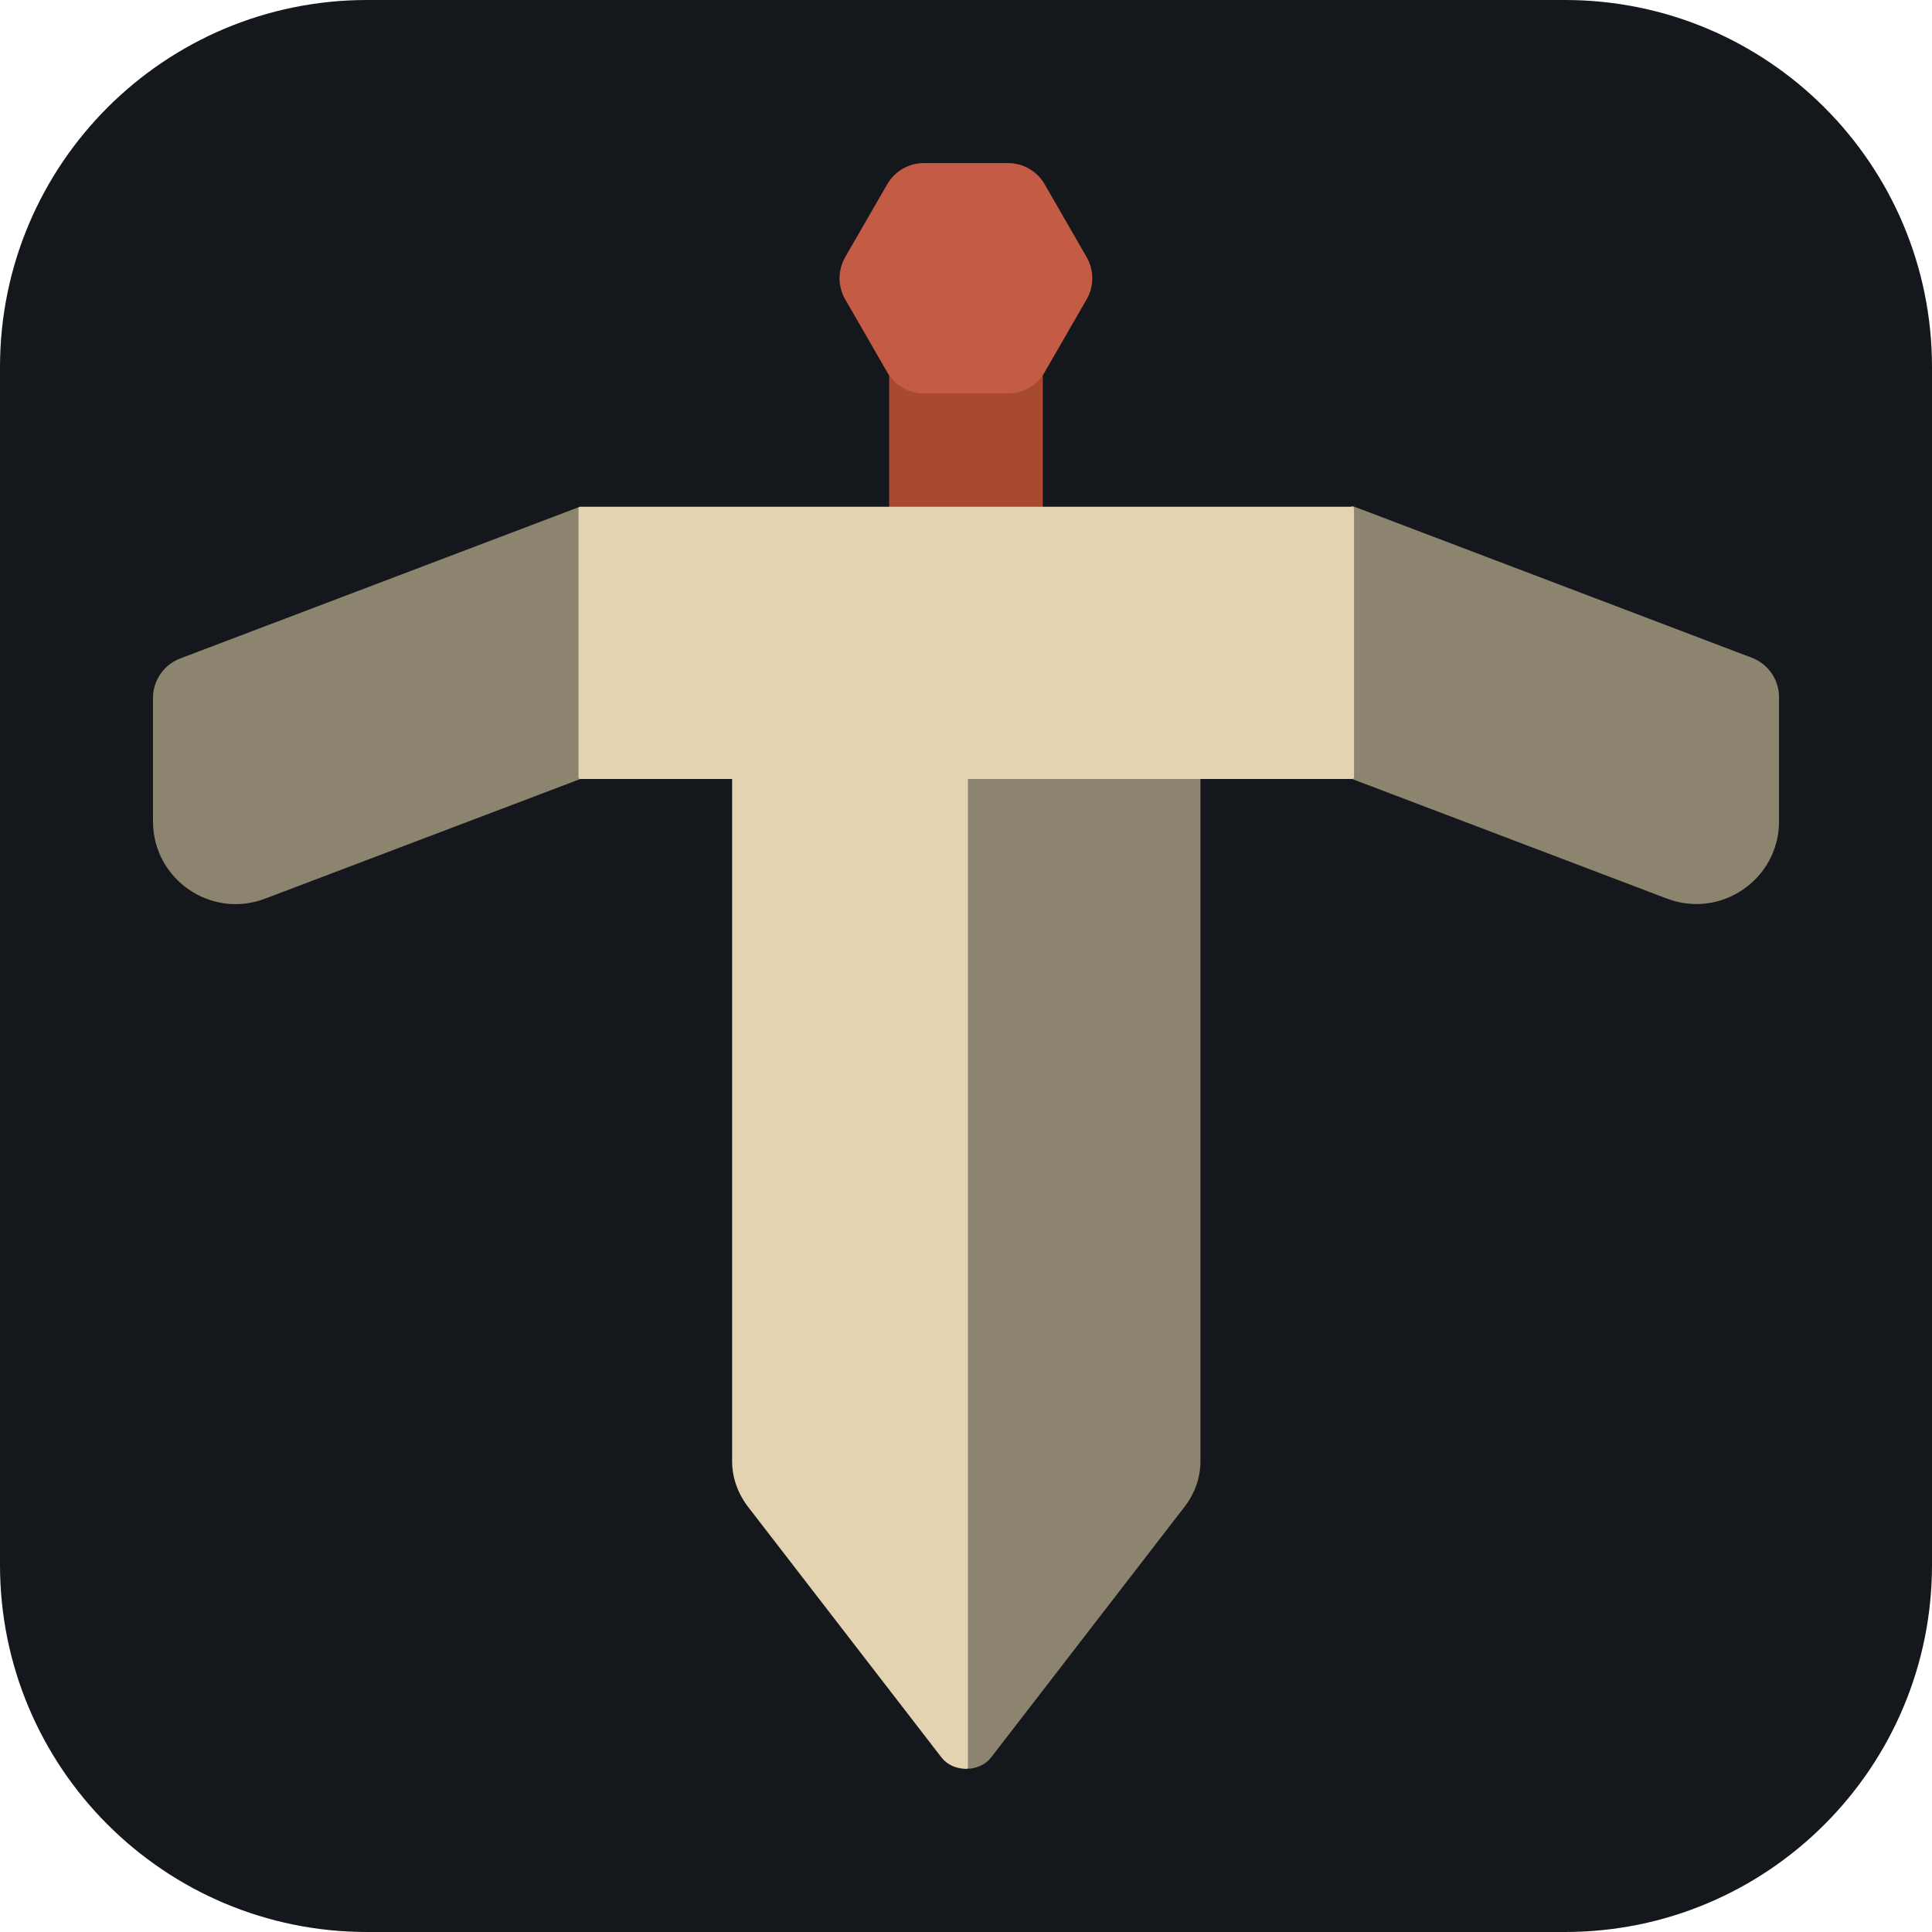
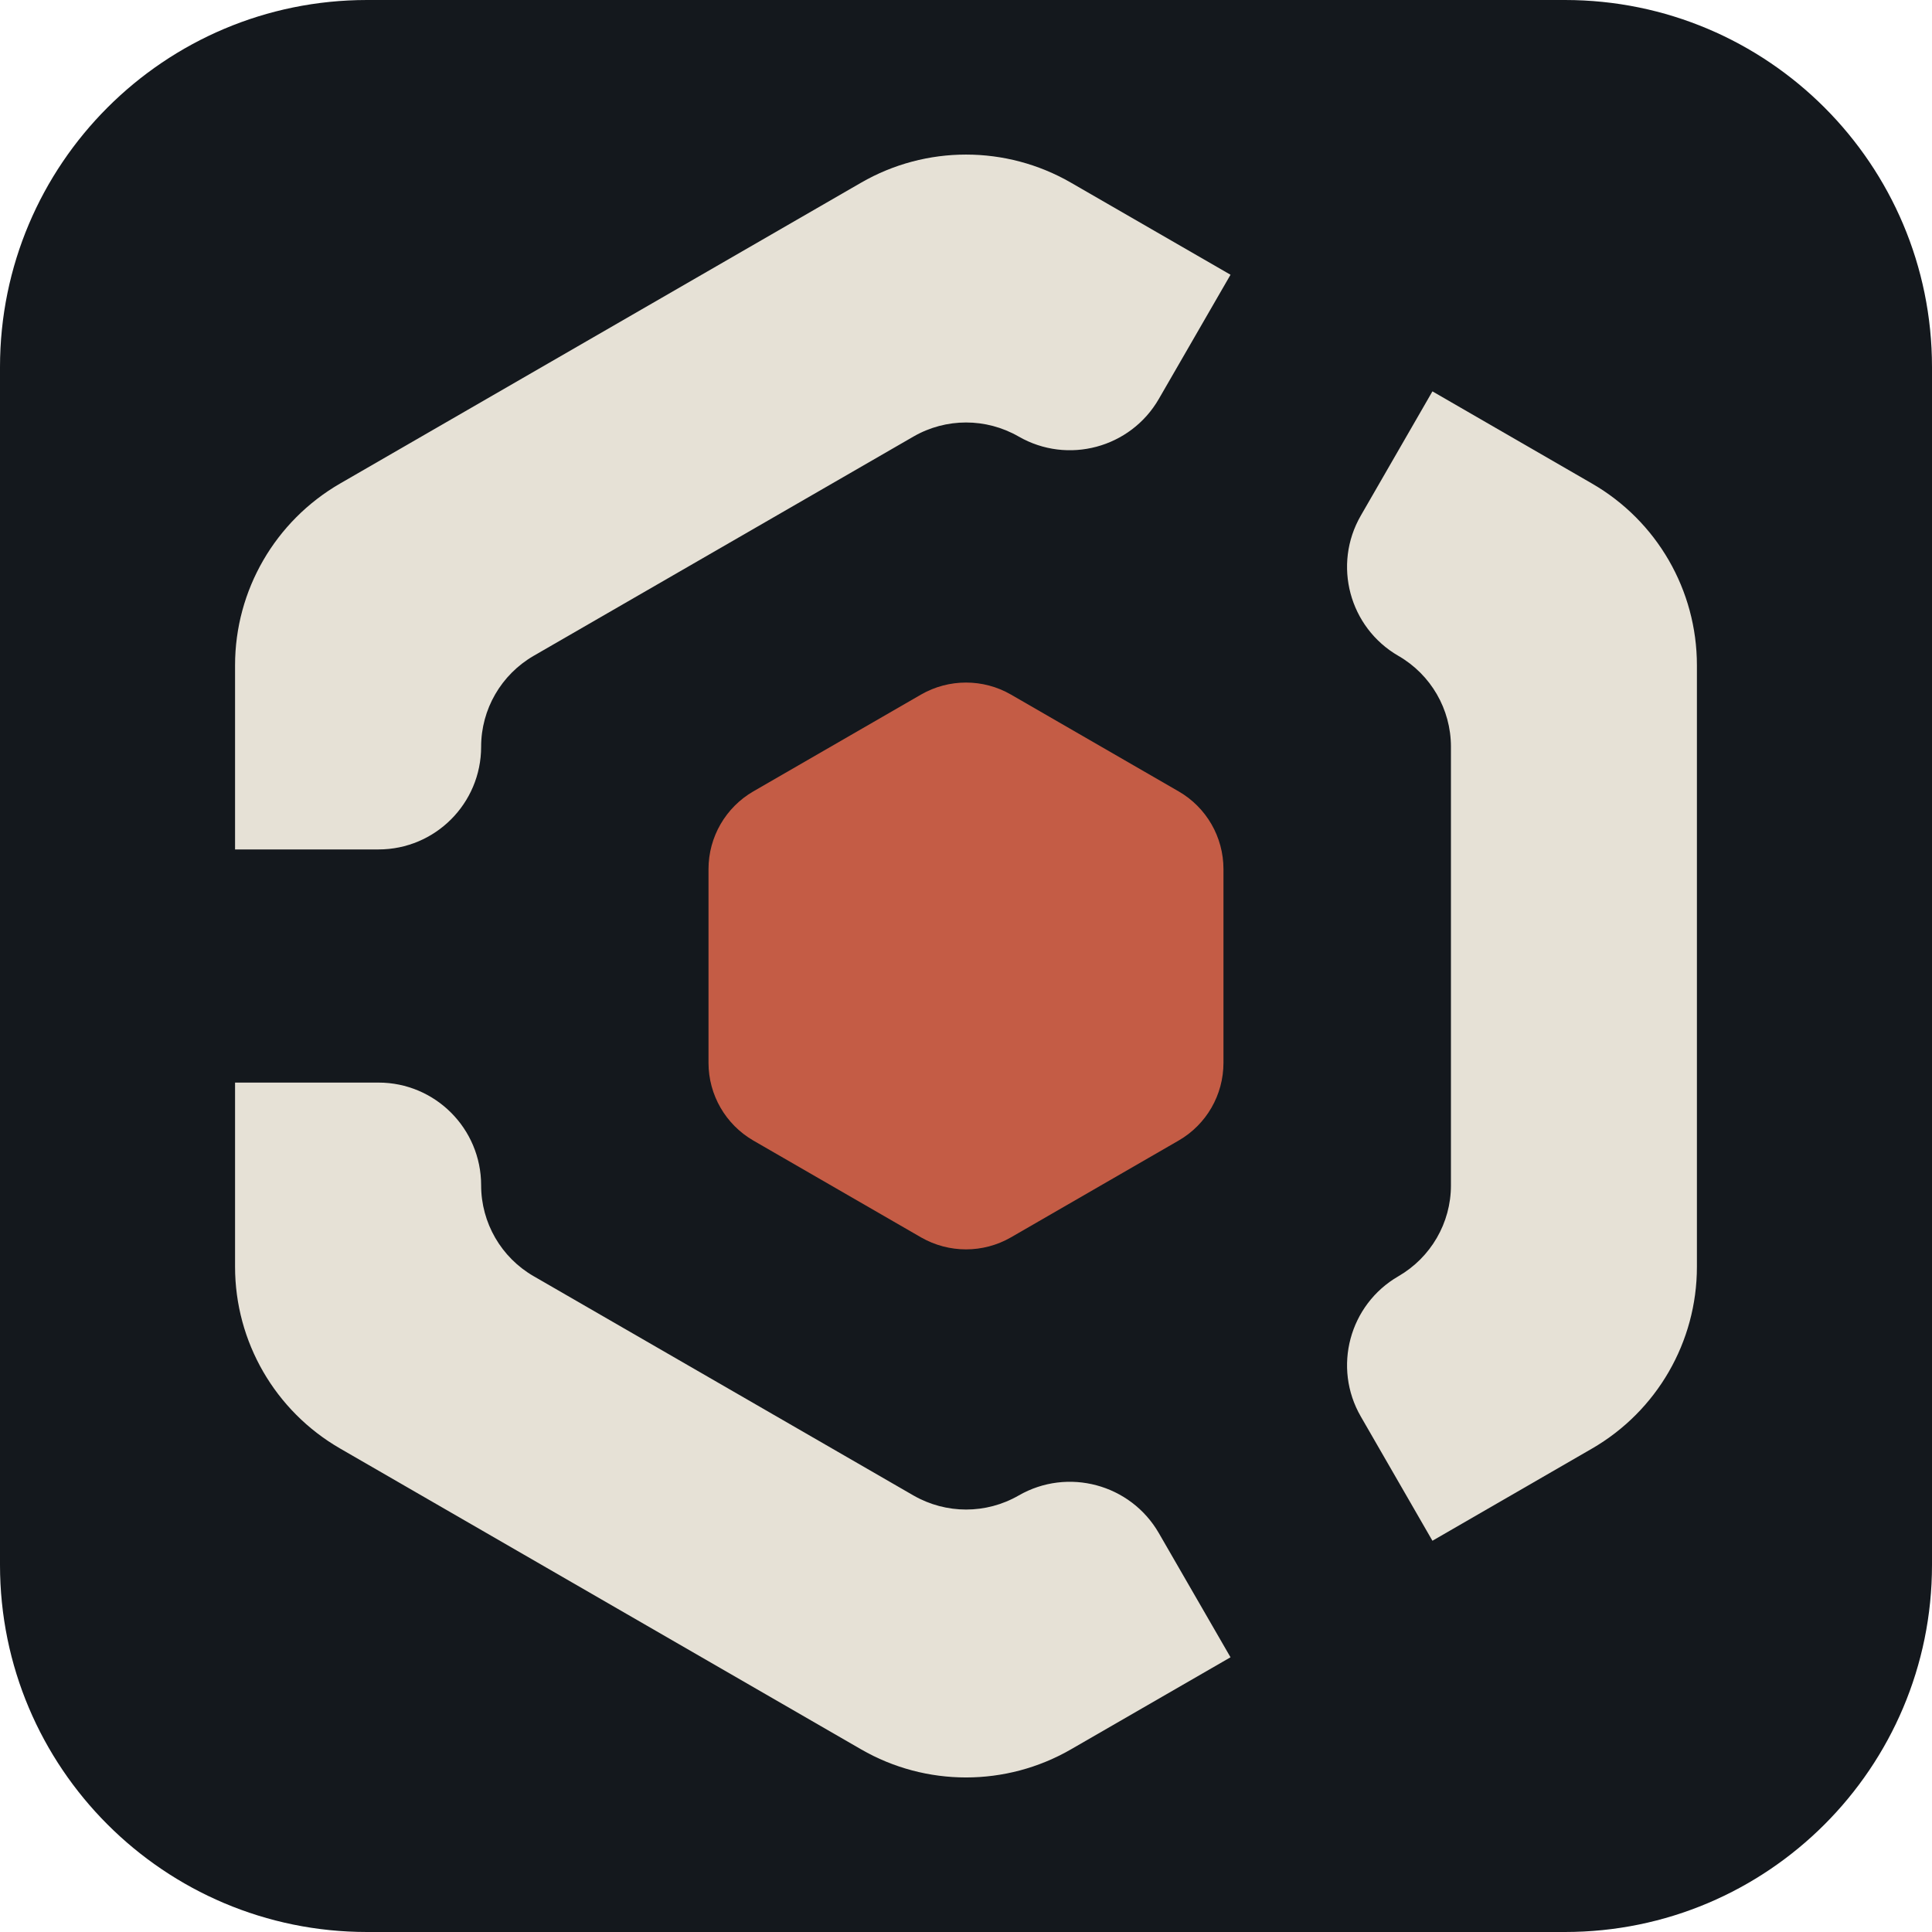
<svg xmlns="http://www.w3.org/2000/svg" width="32.00" height="32.00" viewBox="0 0 32.00 32.00">
  <rect width="32" height="32" rx="6.08" fill="#14181D" />
-   <g transform="translate(-0.124 -0.021) scale(0.149292)">
-     <path d="M 65.19,86.39 l -35.02,13.29 c -5.89,2.24 -12.19,-2.12 -12.19,-8.41 l 0,-13.7 c 0,-1.87 1.16,-3.54 2.9,-4.21 l 44.31,-16.82 l 0,29.85 Z" fill="#8C846F" stroke="#8C846F" stroke-width="0.35" stroke-linejoin="round" />
-     <path d="M 150.87,86.39 l 34.96,13.28 c 5.89,2.24 12.2,-2.11 12.2,-8.41 l 0,-13.77 c 0,-1.87 -1.15,-3.54 -2.9,-4.21 l -44.26,-16.82 l 0,29.92 Z" fill="#8C846F" stroke="#8C846F" stroke-width="0.35" stroke-linejoin="round" />
-     <path d="M 99.65,27.22 L 116.35,27.22 L 116.35,56.54 L 99.65,56.54 Z" fill="#A84A30" stroke="#A84A30" stroke-width="0.35" stroke-linejoin="round" />
-     <path d="M 112.67,18.41 l -9.35,0 c -1.61,0 -3.09,0.86 -3.9,2.25 l -4.67,8.1 c -0.8,1.39 -0.8,3.11 0,4.5 l 4.67,8.1 c 0.8,1.39 2.29,2.25 3.9,2.25 l 9.35,0 c 1.61,0 3.09,-0.86 3.9,-2.25 l 4.67,-8.1 c 0.8,-1.39 0.8,-3.11 0,-4.5 l -4.67,-8.1 c -0.8,-1.39 -2.29,-2.25 -3.9,-2.25 Z" fill="#C45C45" stroke="#C45C45" stroke-width="0.35" stroke-linejoin="round" />
-     <path d="M 108.03,86.39 l 0,109.82 c 1,0 2.01,-0.4 2.63,-1.21 l 21.44,-27.78 c 1.14,-1.47 1.74,-3.2 1.74,-4.96 l 0,-75.87 l -25.81,0 Z" fill="#8C846F" stroke="#8C846F" stroke-width="0.35" stroke-linejoin="round" />
-     <path d="M 150.87,56.54 l -85.68,0 l 0,29.85 l 17.04,0 l 0,75.87 c 0,1.76 0.61,3.49 1.74,4.96 l 21.44,27.78 c 0.62,0.81 1.63,1.21 2.63,1.21 l 0,-109.82 l 42.84,0 l 0,-29.85 Z" fill="#E3D3B0" stroke="#E3D3B0" stroke-width="0.35" stroke-linejoin="round" />
+   <g transform="translate(0.948 -0.362) scale(0.162187)">
+     <path d="M 48.65,69.21 l 38.8,-22.4 c 3.32,-1.91 7.4,-1.91 10.73,0 l 0,0 c 5.01,2.89 11.43,1.17 14.32,-3.84 l 7.32,-12.68 l -16.29,-9.4 c -6.63,-3.83 -14.81,-3.83 -21.44,0 l -53.2,30.72 c -6.63,3.83 -10.73,10.9 -10.73,18.56 l 0,18.81 l 14.65,0 c 5.79,0 10.48,-4.7 10.48,-10.49 l 0,0 c 0,-3.83 2.05,-7.36 5.36,-9.28 Z" fill="#E6E1D6" />
+     <path d="M 88.22,73.16 l -17.13,9.89 c -2.83,1.64 -4.58,4.66 -4.58,7.94 l 0,19.78 c 0,3.28 1.75,6.3 4.58,7.94 l 17.13,9.89 c 2.84,1.63 6.34,1.63 9.17,0 l 17.13,-9.89 c 2.84,-1.64 4.58,-4.66 4.58,-7.94 l 0,-19.78 c 0,-3.28 -1.74,-6.3 -4.58,-7.94 l -17.13,-9.89 c -2.83,-1.63 -6.33,-1.63 -9.17,0 Z" fill="#C45C45" />
+     <path d="M 140.44,42.2 l -7.31,12.68 c -2.9,5.02 -1.18,11.43 3.83,14.33 l 0,0 c 3.32,1.91 5.37,5.45 5.37,9.28 l 0,44.8 c 0,3.83 -2.05,7.36 -5.37,9.28 l 0,0 c -5.01,2.9 -6.73,9.32 -3.83,14.33 l 7.31,12.68 l 16.29,-9.41 c 6.63,-3.83 10.72,-10.9 10.72,-18.56 l 0,-61.44 c 0,-7.66 -4.08,-14.73 -10.72,-18.56 l -16.29,-9.41 Z" fill="#E6E1D6" />
+     <path d="M 87.45,154.96 l -38.8,-22.4 c -3.31,-1.91 -5.36,-5.45 -5.36,-9.28 l 0,0 c 0,-5.8 -4.7,-10.49 -10.48,-10.49 l -14.65,0 l 0,18.81 c 0,7.66 4.09,14.73 10.73,18.56 l 53.2,30.72 c 6.63,3.83 14.81,3.83 21.44,0 l 16.29,-9.4 l -7.32,-12.68 c -2.89,-5.01 -9.31,-6.73 -14.32,-3.84 l 0,0 c -3.32,1.91 -7.4,1.91 -10.73,0 Z" fill="#E6E1D6" />
  </g>
</svg>
